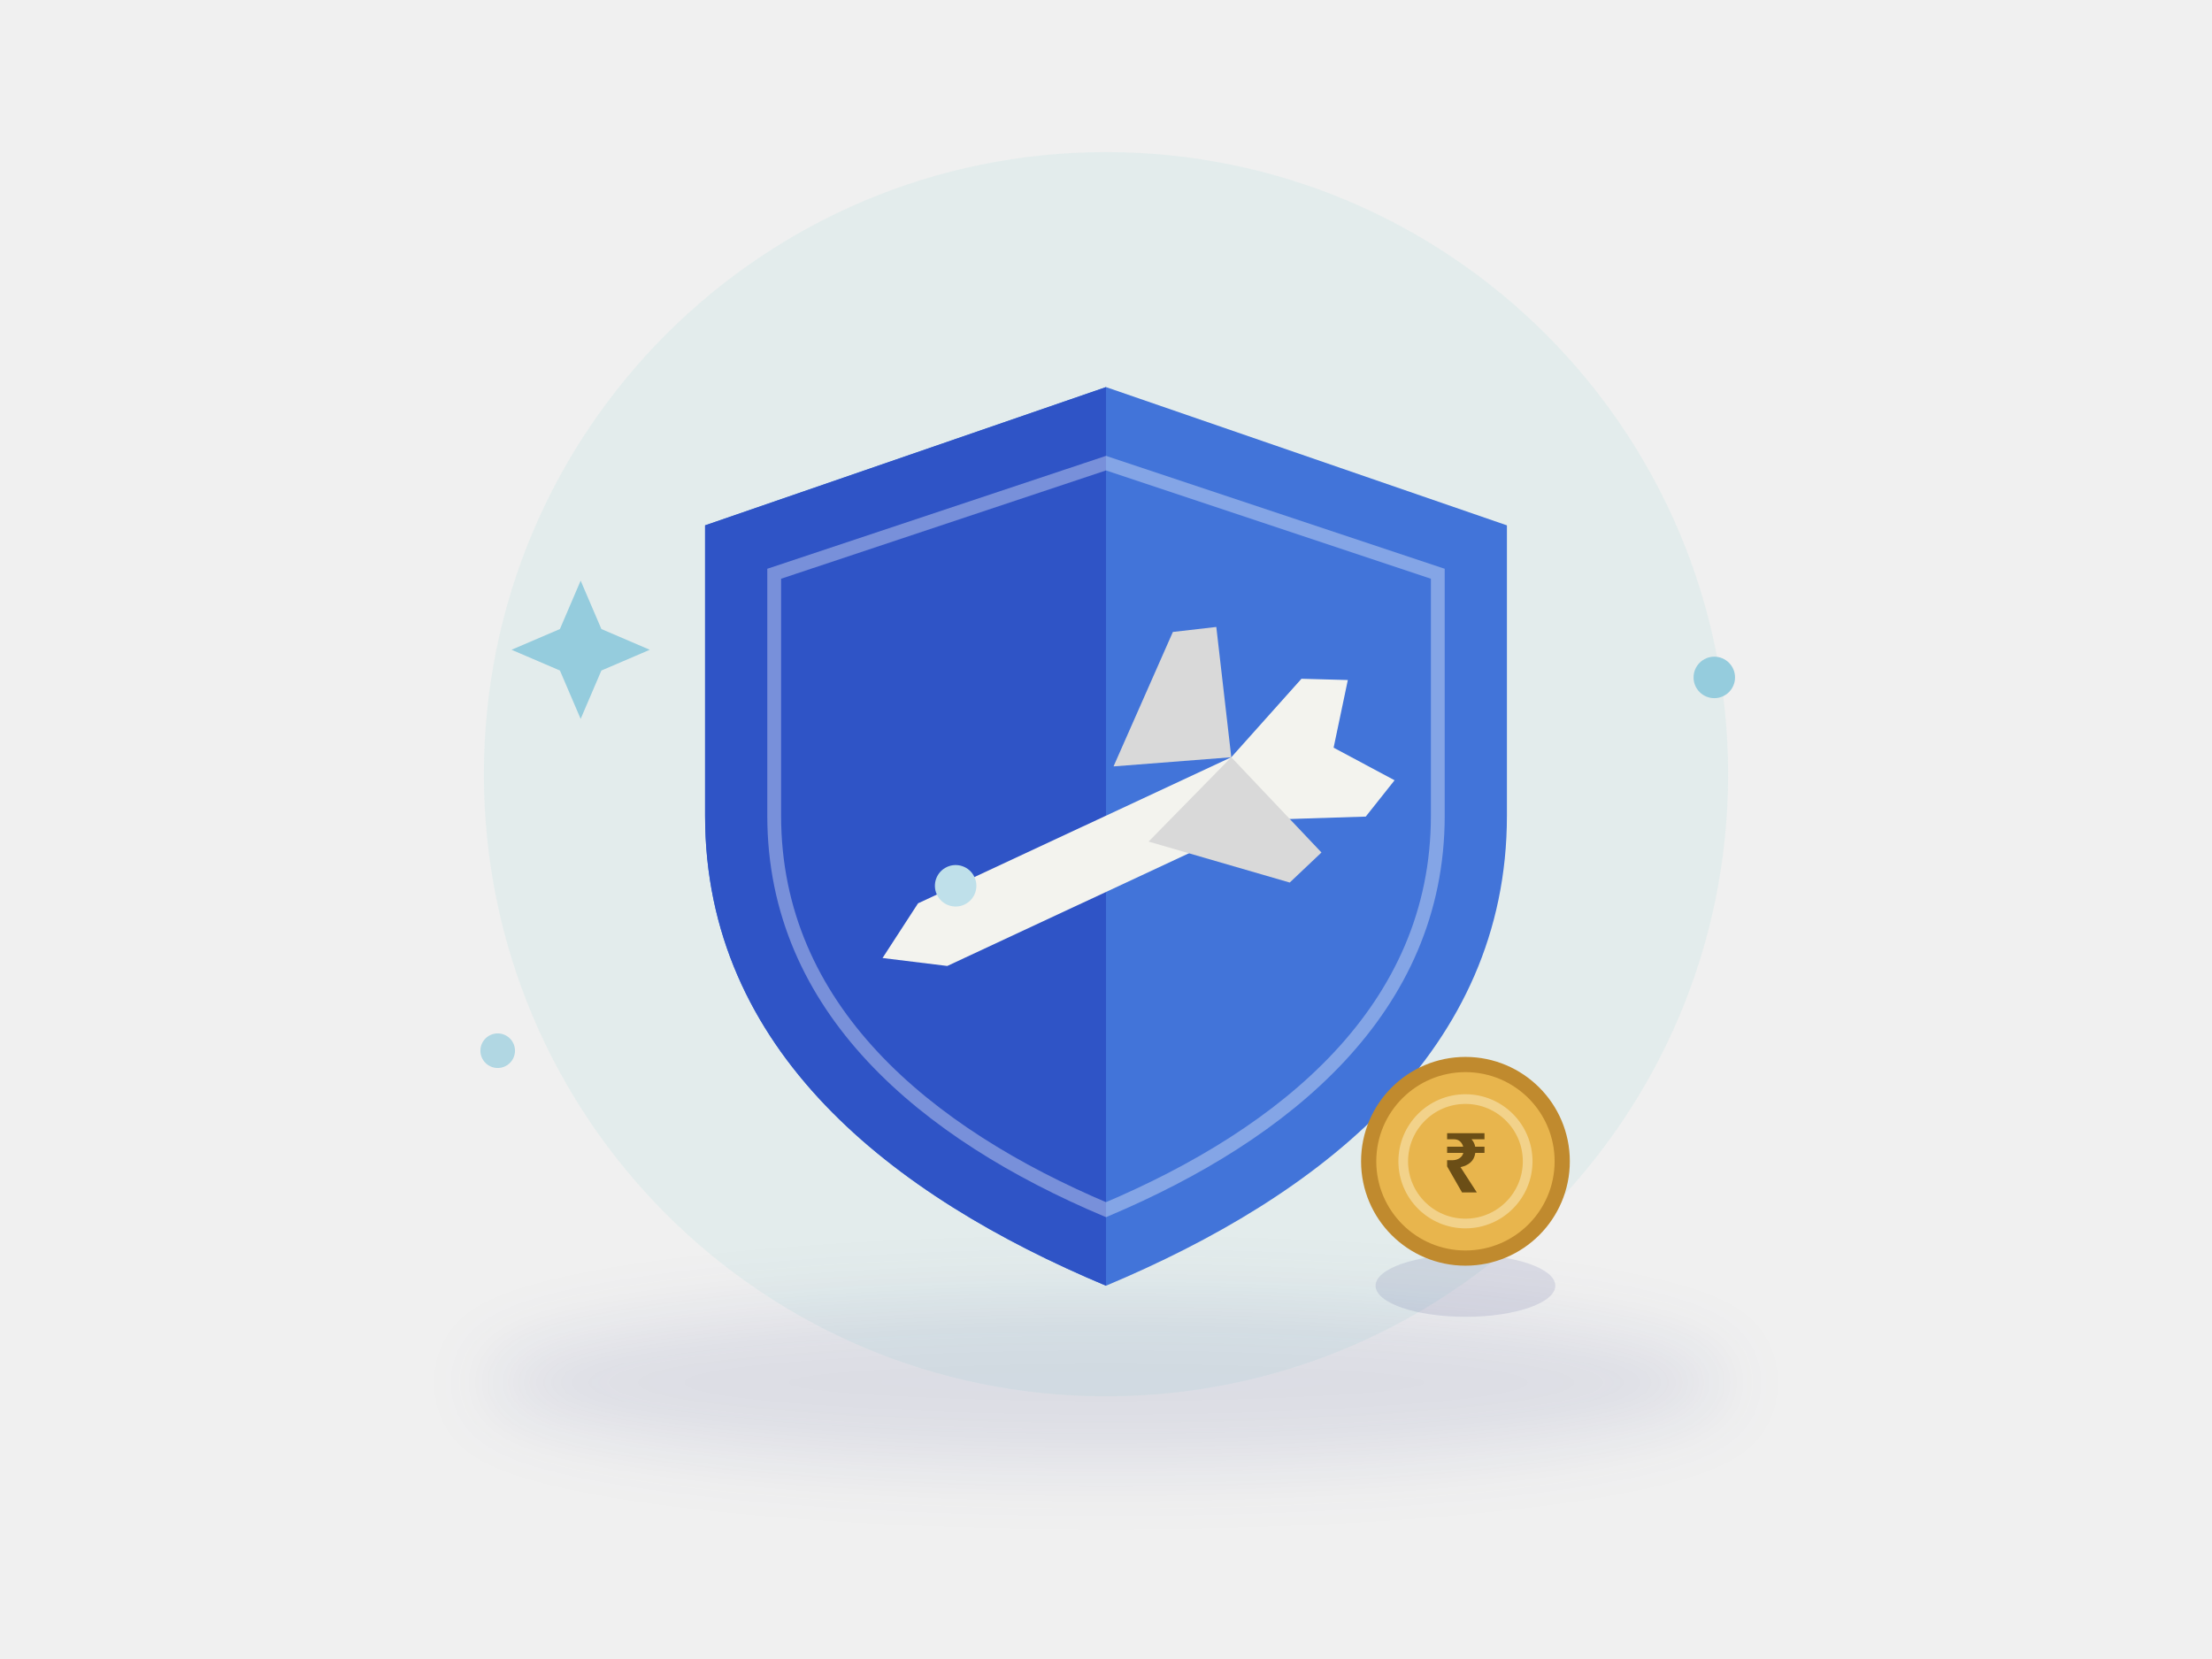
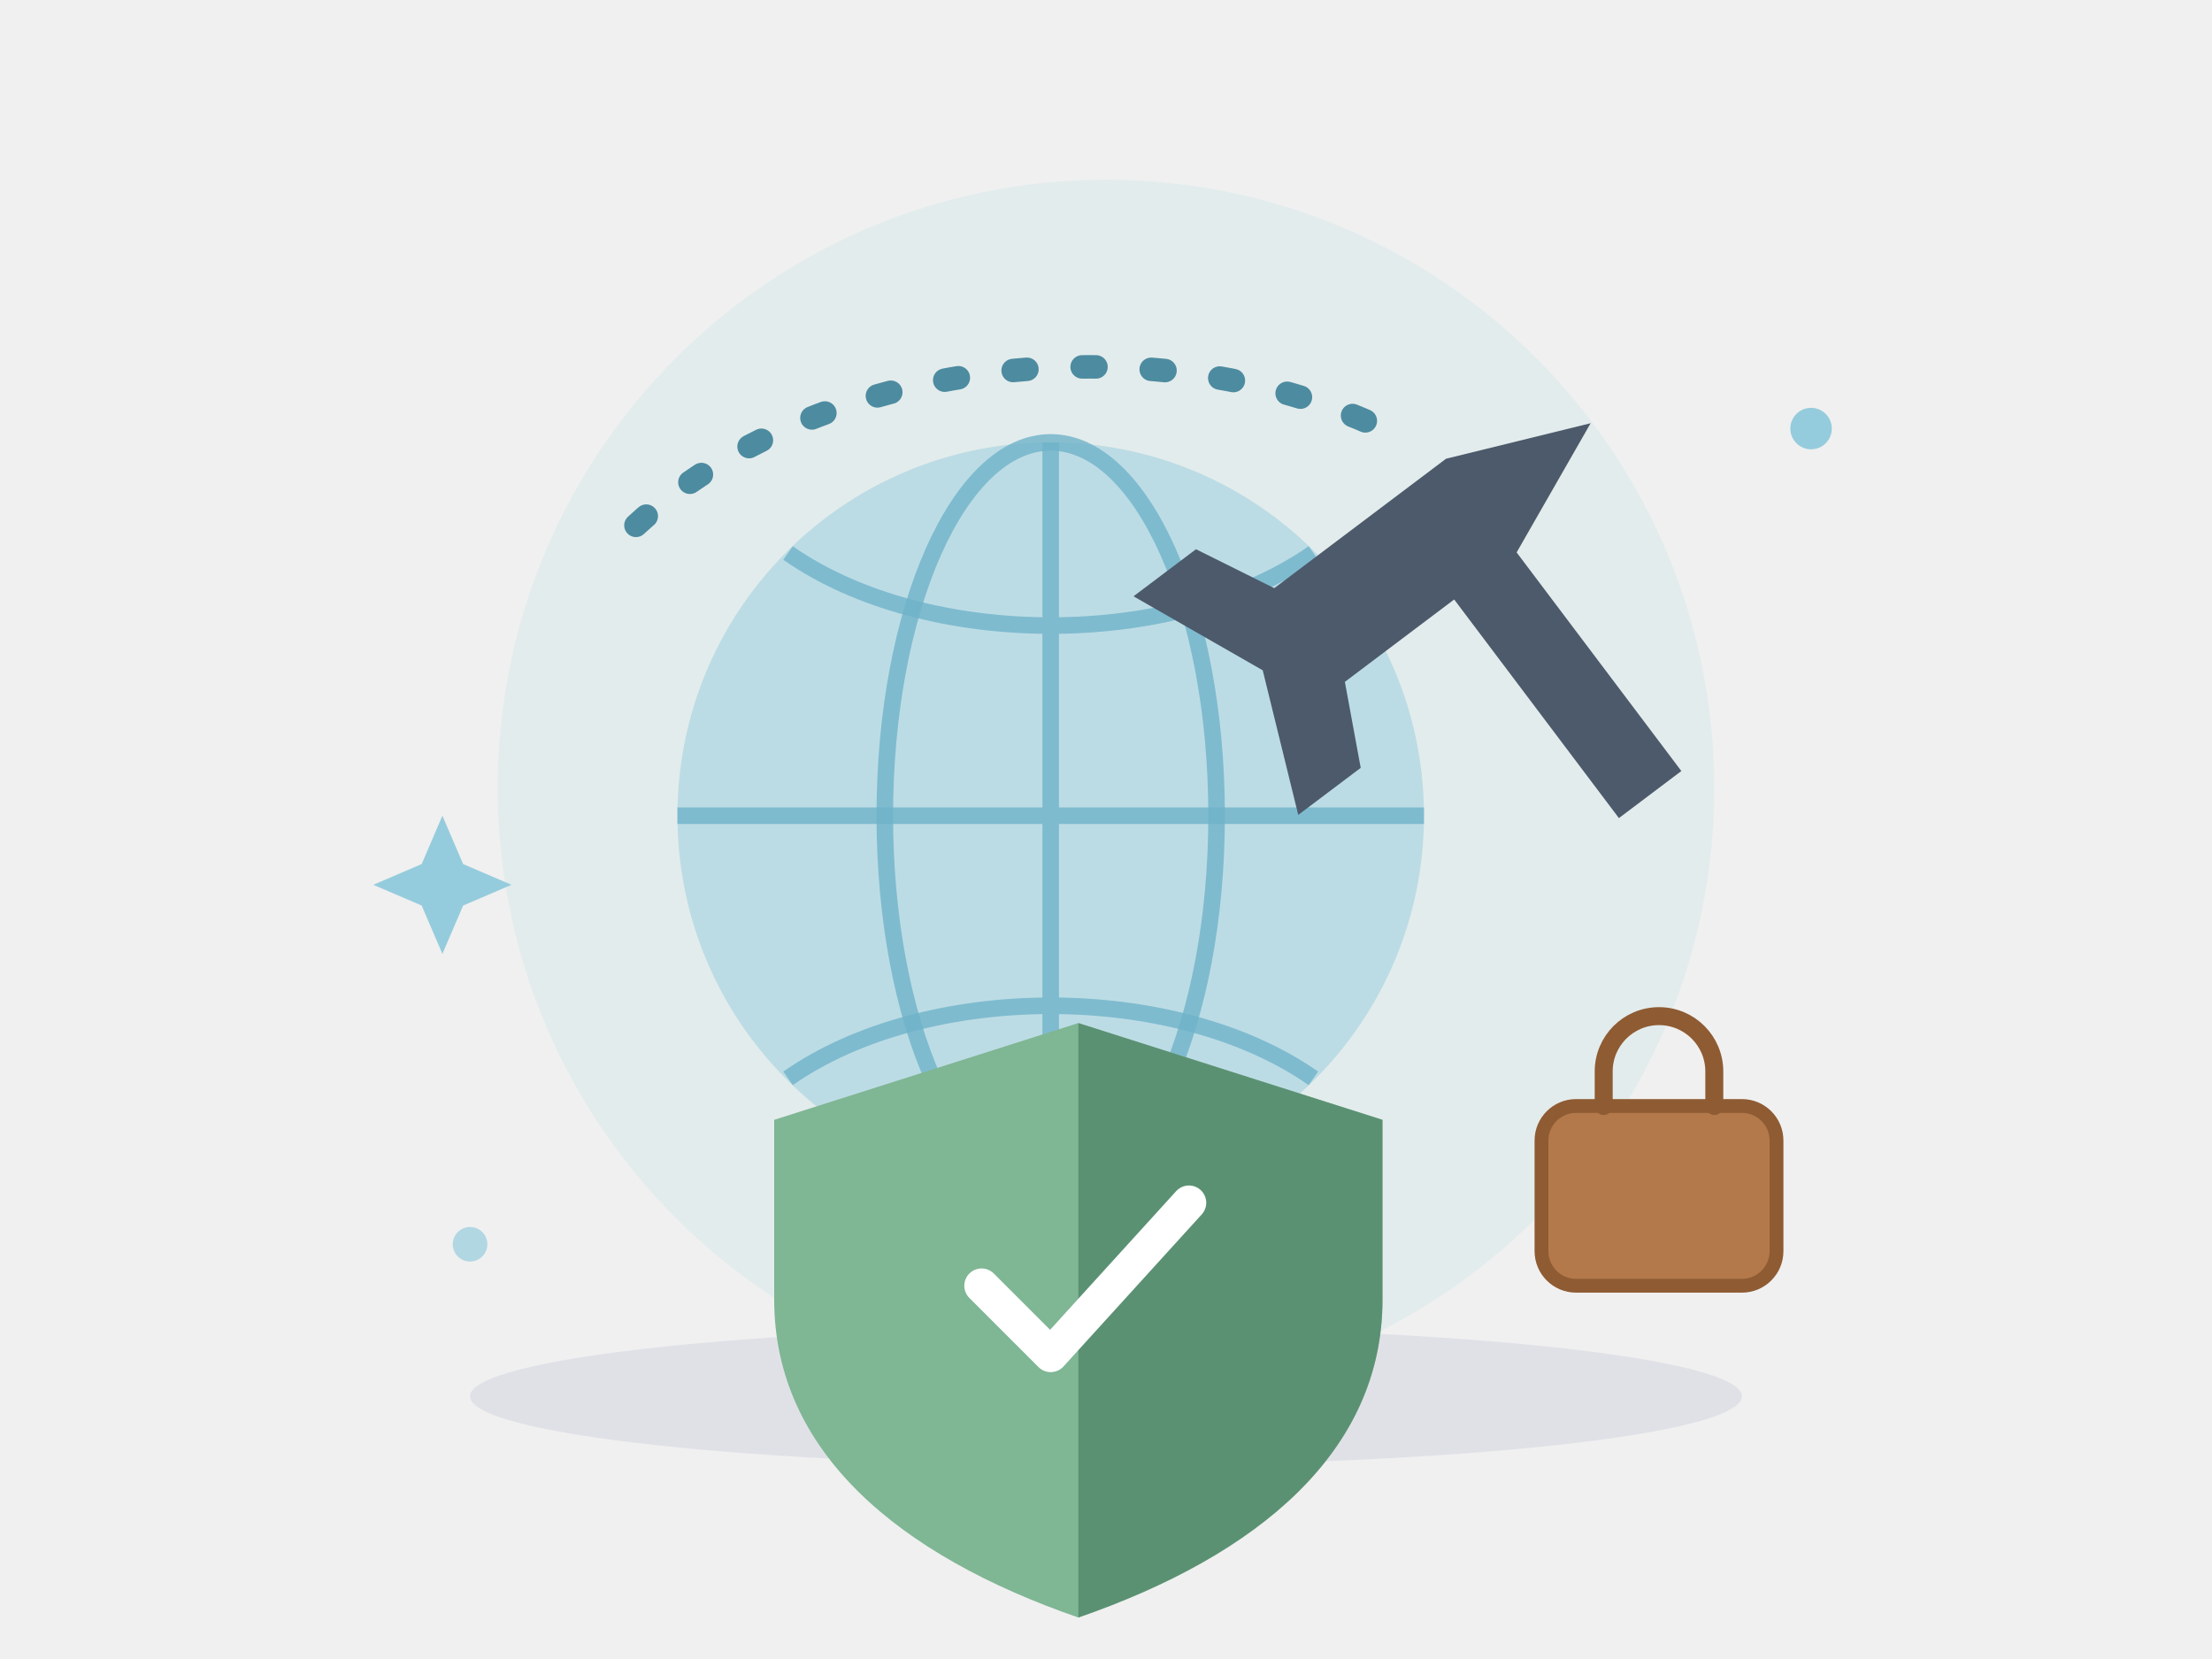
<svg xmlns="http://www.w3.org/2000/svg" width="320" height="240" fill="none" viewBox="0 0 320 240">
-   <defs>
-     <filter id="tiS" width="180%" height="180%" x="-40%" y="-40%">
-       <feGaussianBlur stdDeviation="5" />
-     </filter>
-   </defs>
-   <circle cx="160" cy="112" r="90" fill="#d0e7e6" opacity=".4" />
-   <ellipse cx="160" cy="200" fill="#293681" filter="url(#tiS)" opacity=".1" rx="90" ry="12" />
-   <path fill="#4274d9" d="m160 56 58 20v42c0 34-27 55-58 68-31-13-58-34-58-68V76z" />
-   <path fill="#2f54c6" d="m160 56-58 20v42c0 34 27 55 58 68z" />
-   <path stroke="#fff" stroke-width="2" d="m160 67 48 16v35c0 28-22 46-48 57-26-11-48-29-48-57V83z" opacity=".35" />
-   <g transform="rotate(-25 346.132 -301.857)">
-     <path fill="#f3f3ee" d="M-30 0h50l14-6 6 3-6 8 6 8-6 3-14-6h-50l-8-5z" />
-     <path fill="#d9d9d9" d="m4-6 16-14 6 2-6 18zM4 6l16 14 6-2-6-18z" />
-     <circle cx="-24" r="3" fill="#bfe0ea" />
+   <circle cx="160" cy="114" r="88" fill="#d0e7e6" opacity=".4" />
+   <ellipse cx="160" cy="202" fill="#293681" opacity=".08" rx="92" ry="10" />
+   <circle cx="152" cy="118" r="54" fill="#95ccdd" opacity=".5" />
+   <path stroke="#6fb3c9" stroke-width="2.4" d="M98 118h108m-54-54v108m-38-92c20 14 56 14 76 0m-76 76c20-14 56-14 76 0" opacity=".8" />
+   <ellipse cx="152" cy="118" fill="none" rx="24" ry="54" stroke="#6fb3c9" stroke-width="2.4" opacity=".8" />
+   <path fill="#4c5a6b" d="M206 66 L226 58 L218 78 L246 106 L238 114 L210 86 L196 100 L200 112 L192 120 L184 100 L164 92 L172 84 L184 88 Z" transform="rotate(8 205 89)" />
+   <path stroke="#4d8ba0" stroke-dasharray="2 8" stroke-linecap="round" stroke-width="3.4" d="M92 76c26-24 74-30 108-14" />
+   <path fill="#7fb694" d="M156 148l44 14v26c0 22-18 37-44 46-26-9-44-24-44-46v-26z" />
+   <path fill="#3e7257" d="M156 148l44 14v26c0 22-18 37-44 46z" opacity=".55" />
+   <path stroke="#fff" stroke-linecap="round" stroke-linejoin="round" stroke-width="5" d="M142 186l10 10 20-22" />
+   <g transform="translate(240 168)">
+     <rect width="34" height="26" x="-17" y="-8" fill="#b4794a" stroke="#8f5b33" stroke-width="2" rx="5" />
+     <path stroke="#8f5b33" stroke-linecap="round" stroke-width="2.6" d="M-8-8v-5a8 8 0 0 1 16 0v5" />
  </g>
-   <ellipse cx="212" cy="186" fill="#293681" opacity=".12" rx="13" ry="4.5" />
-   <g transform="translate(212 168)">
-     <circle r="14" fill="#e8b54d" stroke="#c08a2e" stroke-width="2.2" />
-     <circle r="9" stroke="#f2d28a" stroke-width="1.4" />
-     <text y="4.5" fill="#6b4e16" font-family="system-ui, sans-serif" font-size="12" font-weight="700" text-anchor="middle">₹</text>
-   </g>
-   <path fill="#95ccdd" d="m84 84 3 7 7 3-7 3-3 7-3-7-7-3 7-3z" />
-   <circle cx="248" cy="98" r="3" fill="#95ccdd" />
-   <circle cx="72" cy="152" r="2.5" fill="#95ccdd" opacity=".7" />
+   <path fill="#95ccdd" d="m64 118 3 7 7 3-7 3-3 7-3-7-7-3 7-3z" />
+   <circle cx="262" cy="62" r="3" fill="#95ccdd" />
+   <circle cx="68" cy="180" r="2.5" fill="#95ccdd" opacity=".7" />
</svg>
